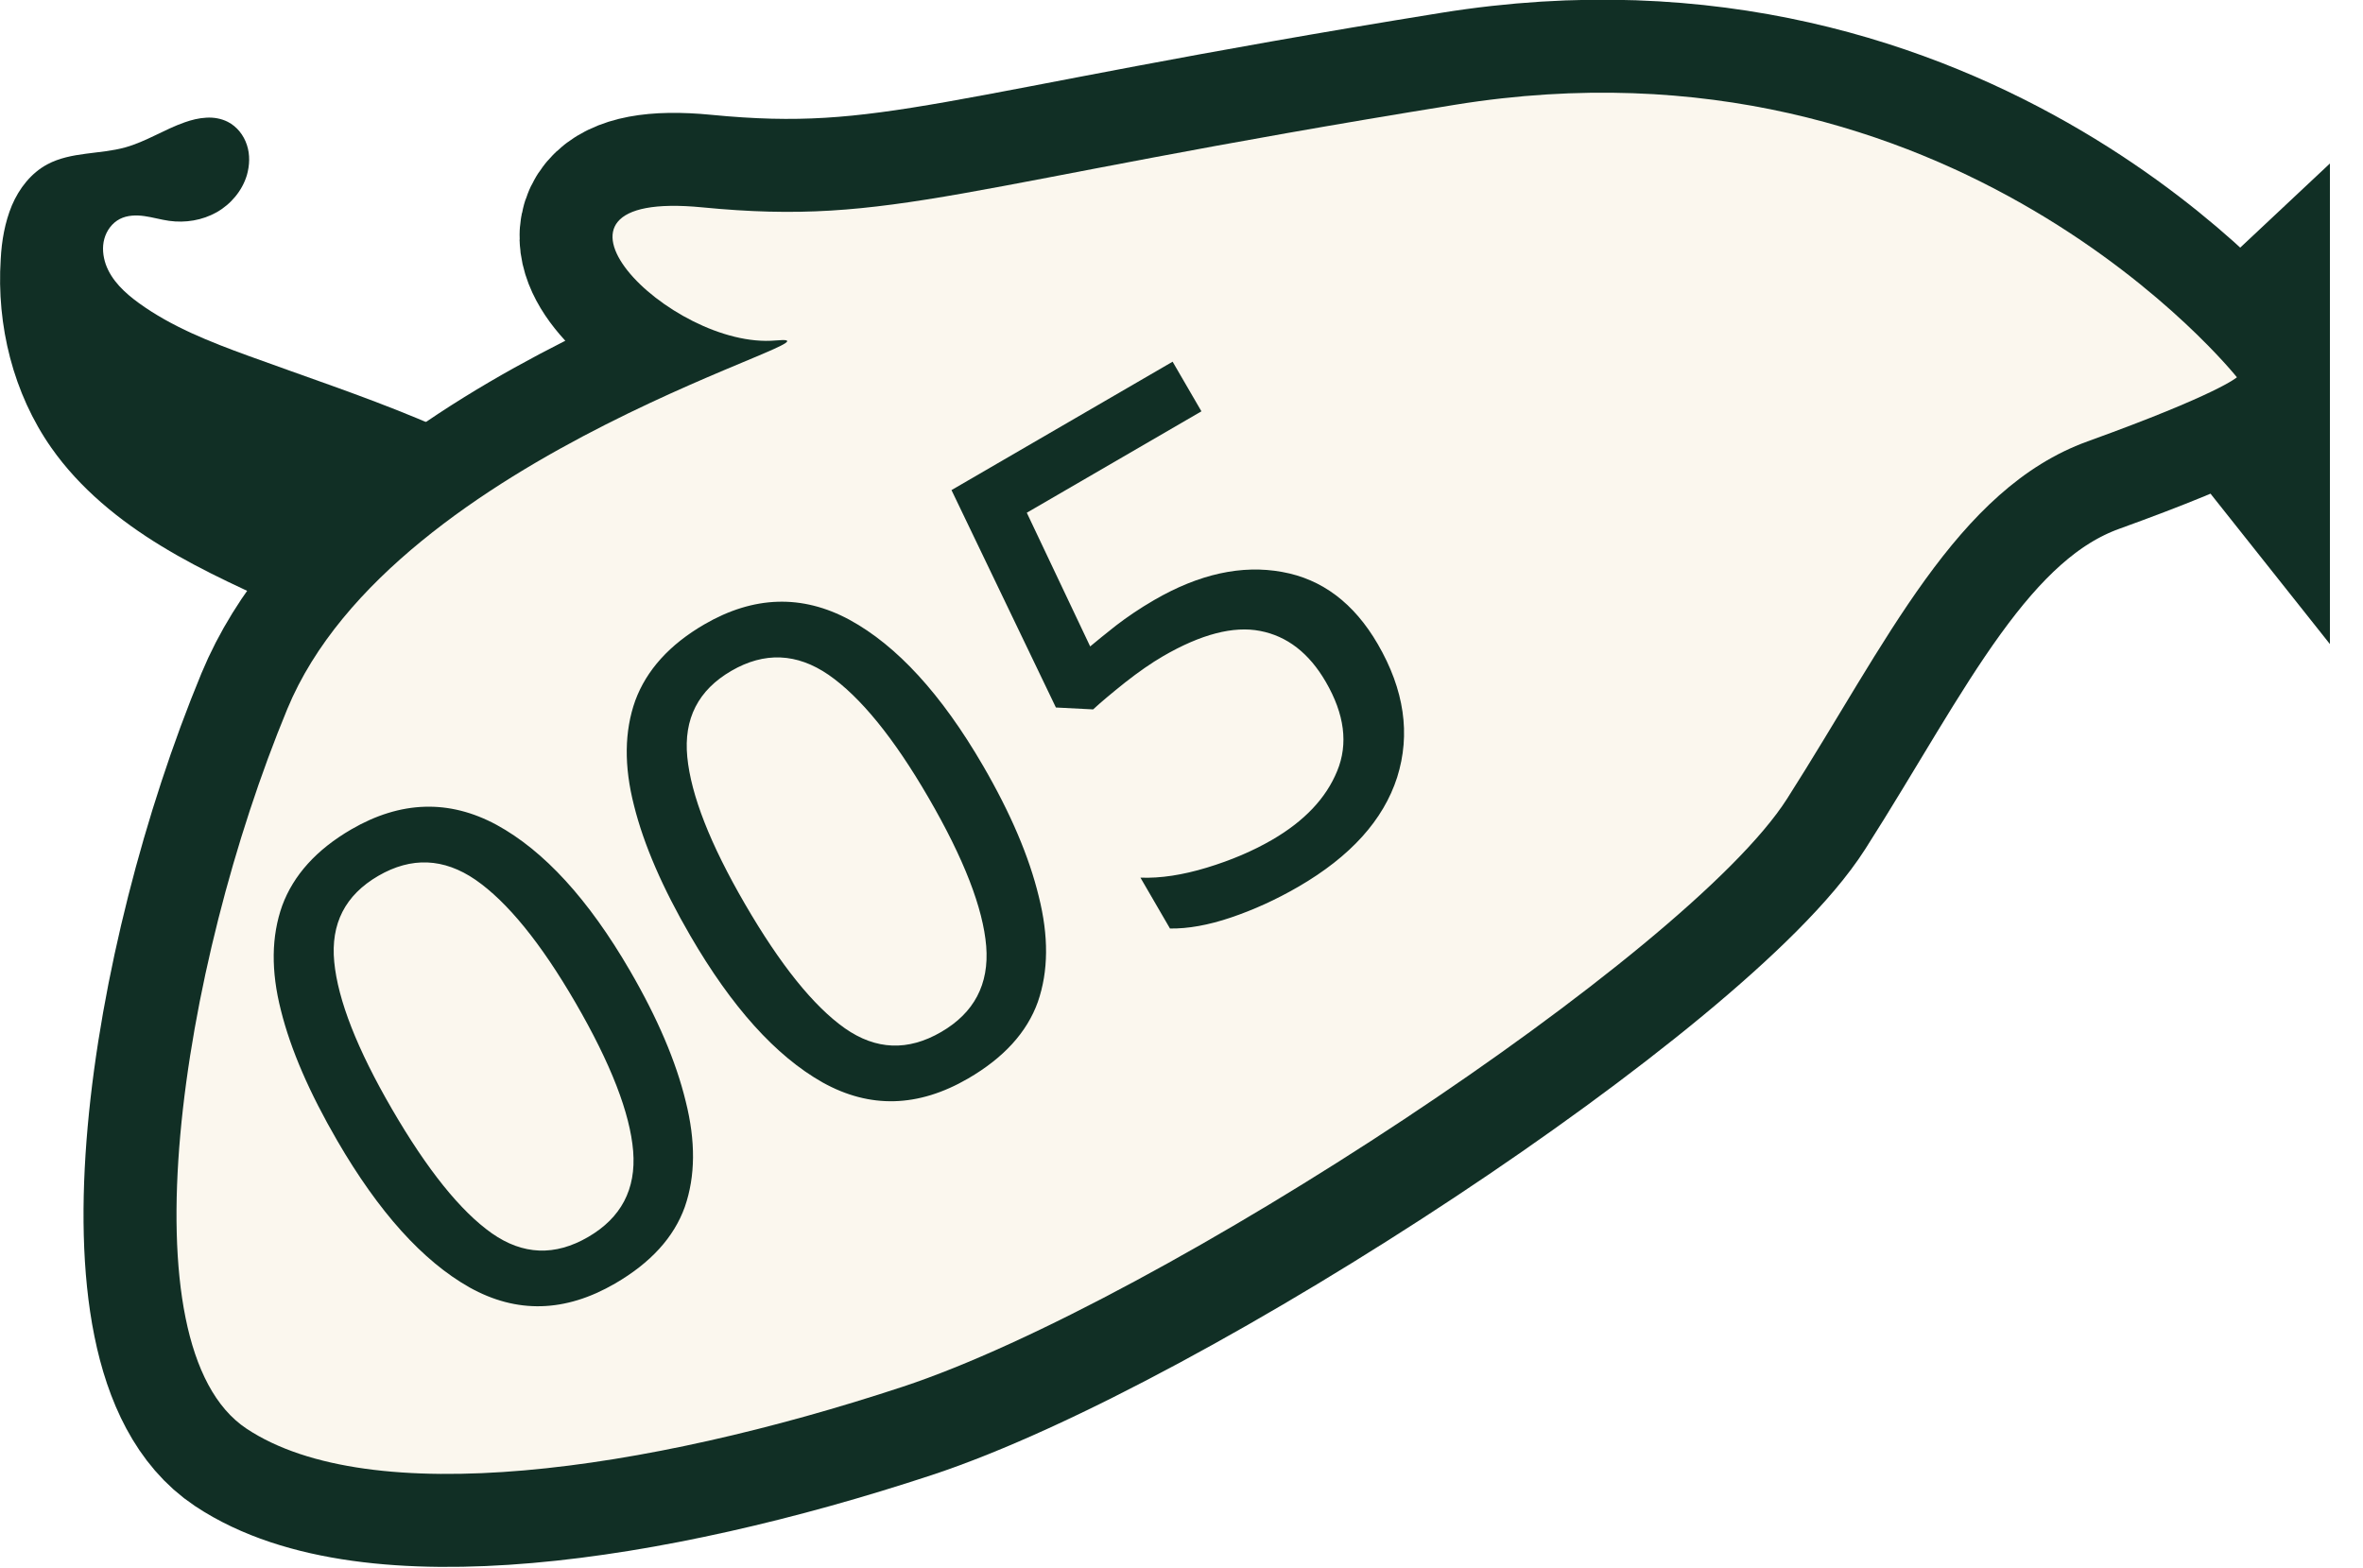
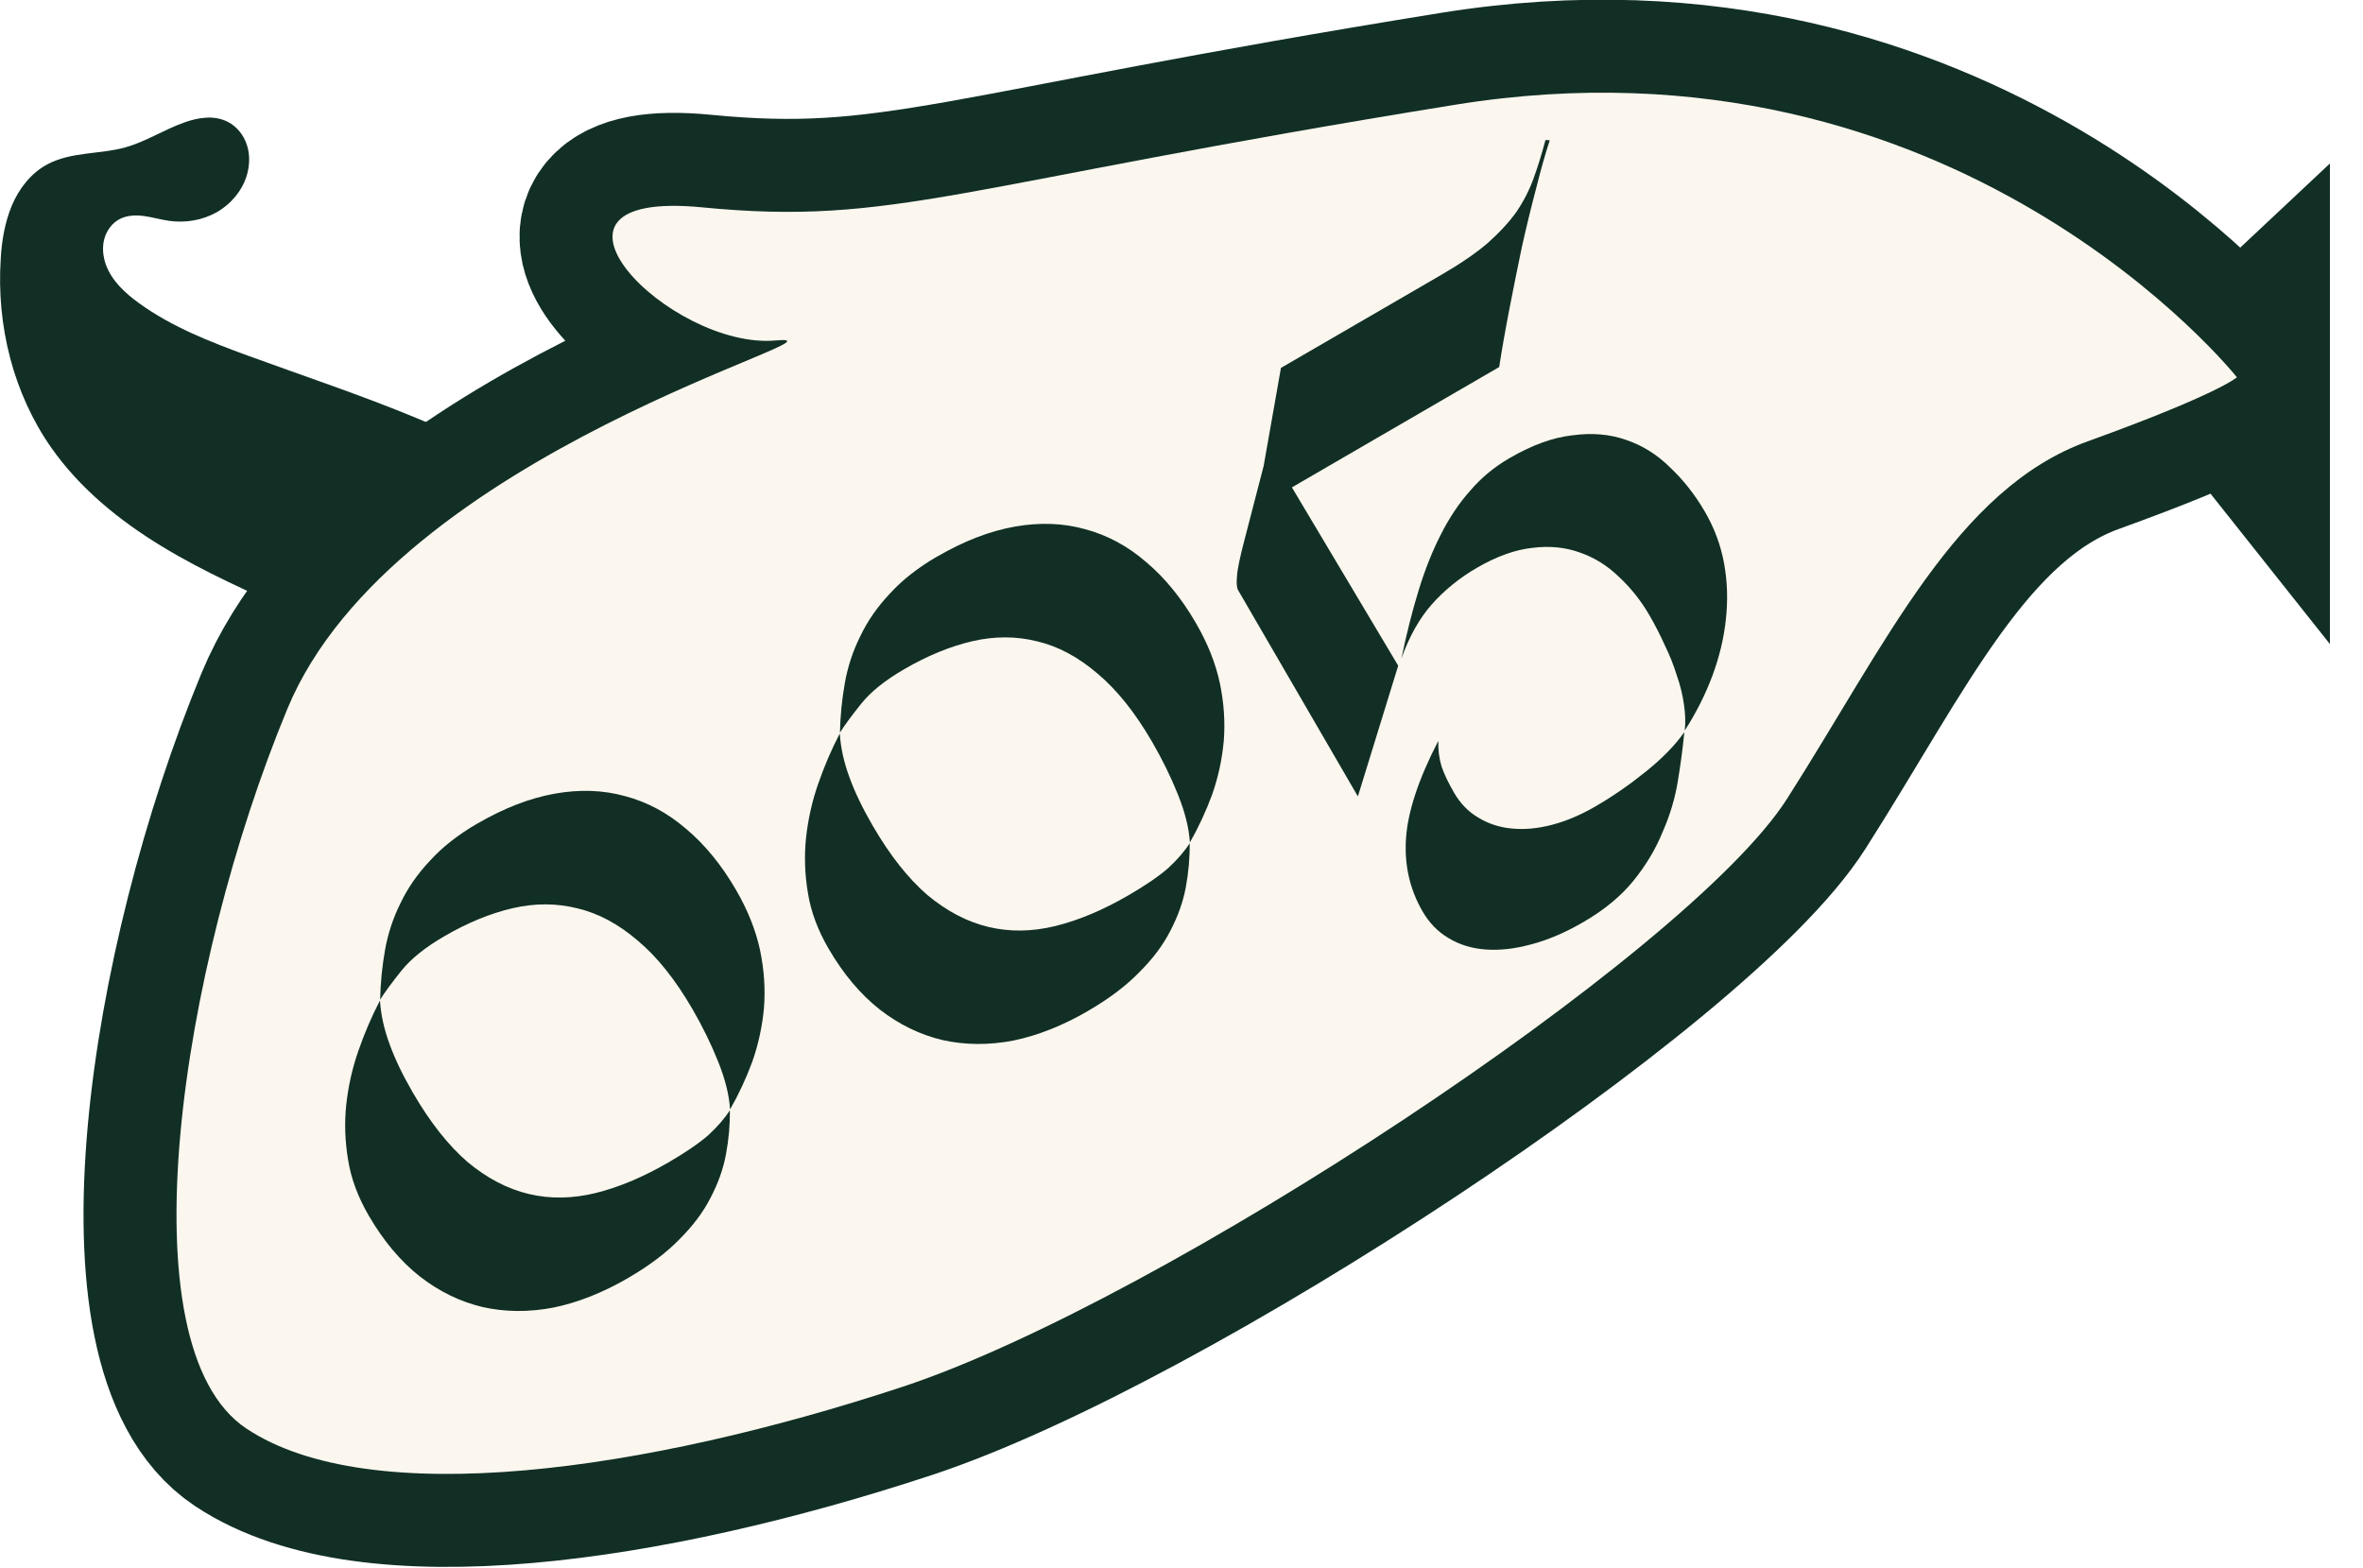
<svg xmlns="http://www.w3.org/2000/svg" width="13.448mm" height="8.922mm" viewBox="0 0 13.448 8.922" version="1.1" id="svg8">
  <defs id="defs2">
    </defs>
  <g id="layer1" transform="translate(-105.7299,-156.4286)">
    <g id="g11243" transform="matrix(0.2645833,0,0,0.2645833,2782.799,1442.793)">
      <path id="path1371-5-2-3-1-8-9-7-8" d="m -10105.817,-4845.842 c -1.943,-0.989 -3.91,-1.934 -5.897,-2.832 -0.973,-0.44 -1.955,-0.87 -2.867,-1.426 -0.912,-0.555 -1.76,-1.244 -2.373,-2.118 -0.82,-1.169 -1.181,-2.633 -1.089,-4.058 0.02,-0.395 0.09,-0.793 0.241,-1.157 0.155,-0.364 0.412,-0.695 0.761,-0.882 0.253,-0.136 0.542,-0.191 0.826,-0.228 0.285,-0.038 0.574,-0.06 0.851,-0.137 0.446,-0.124 0.841,-0.386 1.278,-0.539 0.15,-0.053 0.306,-0.092 0.465,-0.1 0.159,-0.01 0.321,0.018 0.463,0.09 0.196,0.1 0.342,0.286 0.41,0.496 0.07,0.209 0.06,0.439 -0,0.65 -0.101,0.337 -0.345,0.626 -0.651,0.799 -0.307,0.173 -0.673,0.233 -1.022,0.184 -0.179,-0.025 -0.353,-0.077 -0.531,-0.102 -0.179,-0.025 -0.368,-0.02 -0.529,0.062 -0.165,0.085 -0.284,0.247 -0.333,0.426 -0.05,0.179 -0.03,0.373 0.03,0.548 0.124,0.35 0.412,0.617 0.713,0.835 0.707,0.512 1.53,0.834 2.35,1.133 1.213,0.443 2.44,0.85 3.633,1.345 1.472,0.611 2.893,1.36 4.171,2.313 0.895,0.668 1.717,1.434 2.446,2.281 l -3.342,2.41 z" style="fill:#112f25;fill-opacity:1;stroke:none;stroke-width:1px;stroke-linecap:butt;stroke-linejoin:miter;stroke-opacity:1" />
      <path id="path74-1-8-8-8-0-7-9-7" d="m -10069.943,-4853.734 c 0,0 -6.033,-7.603 -16.81,-5.864 -10.777,1.739 -12.066,2.611 -16.199,2.208 -4.133,-0.403 -0.687,3.071 1.582,2.863 1.938,-0.177 -8.204,2.362 -10.508,7.926 -2.305,5.565 -3.542,13.711 -0.879,15.481 2.663,1.769 8.576,0.927 14.111,-0.899 5.536,-1.826 16.891,-9.303 19.025,-12.647 2.135,-3.344 3.638,-6.668 6.466,-7.69 2.829,-1.022 3.212,-1.379 3.212,-1.379 z" style="fill:#fbf7ee;fill-opacity:1;stroke:#112f25;stroke-width:4;stroke-linecap:butt;stroke-linejoin:miter;stroke-miterlimit:4;stroke-dasharray:none;stroke-opacity:1;paint-order:markers stroke fill" />
-       <text xml:space="preserve" style="font-style:normal;font-variant:normal;font-weight:normal;font-stretch:normal;font-size:15.352px;line-height:2.865px;font-family:Respira;-inkscape-font-specification:Respira;font-variant-ligatures:normal;font-variant-caps:normal;font-variant-numeric:normal;font-feature-settings:normal;text-align:start;letter-spacing:0px;word-spacing:0px;writing-mode:lr-tb;text-anchor:start;fill:#112f25;fill-opacity:1;stroke:none;stroke-width:0.21" x="-6314.983" y="-9255.079" id="text8537-8-1-9-8-2-7-6-8-0-0-0-6-4" transform="rotate(-30.14442)">
-         <tspan id="tspan8535-8-6-7-8-5-3-2-3-0-8-3-0-6" x="-6314.983" y="-9255.079" style="font-style:normal;font-variant:normal;font-weight:normal;font-stretch:normal;font-size:15.352px;font-family:Respira;-inkscape-font-specification:Respira;fill:#112f25;fill-opacity:1;stroke-width:0.21">005</tspan>
-       </text>
+       <g aria-label="005" transform="rotate(-30.14442)" id="text8537-8-1-9-8-2-7-6-8-0-0-0-6-4" style="font-style:normal;font-variant:normal;font-weight:normal;font-stretch:normal;font-size:15.352px;line-height:2.865px;font-family:Respira;-inkscape-font-specification:Respira;font-variant-ligatures:normal;font-variant-caps:normal;font-variant-numeric:normal;font-feature-settings:normal;text-align:start;letter-spacing:0px;word-spacing:0px;writing-mode:lr-tb;text-anchor:start;fill:#112f25;fill-opacity:1;stroke:none;stroke-width:0.21">
+         <path d="m -6308.202,-9264.969 q 0.998,0 1.766,0.281 0.768,0.281 1.279,0.806 0.524,0.524 0.78,1.267 0.269,0.742 0.269,1.676 0,0.755 -0.205,1.382 -0.205,0.614 -0.55,1.113 -0.345,0.486 -0.793,0.87 -0.448,0.371 -0.934,0.652 0.205,-0.409 0.294,-1.011 0.09,-0.614 0.09,-1.267 0,-1.1 -0.281,-1.868 -0.269,-0.768 -0.768,-1.241 -0.499,-0.486 -1.203,-0.704 -0.704,-0.217 -1.574,-0.217 -0.717,0 -1.177,0.179 -0.461,0.179 -0.704,0.307 0.281,-0.461 0.627,-0.87 0.345,-0.409 0.793,-0.704 0.448,-0.307 1.011,-0.473 0.563,-0.179 1.279,-0.179 z m -2.098,10.082 q -0.947,0 -1.714,-0.256 -0.768,-0.269 -1.318,-0.78 -0.537,-0.512 -0.832,-1.241 -0.294,-0.742 -0.294,-1.689 0,-0.691 0.217,-1.254 0.217,-0.576 0.563,-1.049 0.358,-0.486 0.806,-0.87 0.461,-0.397 0.947,-0.704 -0.205,0.409 -0.294,0.921 -0.09,0.499 -0.09,1.151 0,1.1 0.269,1.881 0.281,0.768 0.793,1.254 0.512,0.486 1.254,0.704 0.742,0.217 1.689,0.217 0.64,0 1.036,-0.077 0.397,-0.09 0.665,-0.23 -0.23,0.409 -0.55,0.78 -0.307,0.358 -0.755,0.64 -0.435,0.281 -1.024,0.435 -0.589,0.166 -1.369,0.166 z" style="font-style:normal;font-variant:normal;font-weight:normal;font-stretch:normal;font-size:15.352px;font-family:Respira;-inkscape-font-specification:Respira;fill:#112f25;fill-opacity:1;stroke-width:0.21" id="path836" />
+         <path d="m -6296.765,-9264.969 q 0.998,0 1.766,0.281 0.768,0.281 1.279,0.806 0.524,0.524 0.78,1.267 0.269,0.742 0.269,1.676 0,0.755 -0.205,1.382 -0.205,0.614 -0.55,1.113 -0.345,0.486 -0.793,0.87 -0.448,0.371 -0.934,0.652 0.205,-0.409 0.294,-1.011 0.09,-0.614 0.09,-1.267 0,-1.1 -0.281,-1.868 -0.269,-0.768 -0.768,-1.241 -0.499,-0.486 -1.203,-0.704 -0.704,-0.217 -1.574,-0.217 -0.717,0 -1.177,0.179 -0.461,0.179 -0.704,0.307 0.281,-0.461 0.627,-0.87 0.345,-0.409 0.793,-0.704 0.448,-0.307 1.011,-0.473 0.563,-0.179 1.279,-0.179 z m -2.098,10.082 q -0.947,0 -1.714,-0.256 -0.768,-0.269 -1.318,-0.78 -0.537,-0.512 -0.832,-1.241 -0.294,-0.742 -0.294,-1.689 0,-0.691 0.217,-1.254 0.217,-0.576 0.563,-1.049 0.358,-0.486 0.806,-0.87 0.461,-0.397 0.947,-0.704 -0.205,0.409 -0.294,0.921 -0.09,0.499 -0.09,1.151 0,1.1 0.269,1.881 0.281,0.768 0.793,1.254 0.512,0.486 1.254,0.704 0.742,0.217 1.689,0.217 0.64,0 1.036,-0.077 0.397,-0.09 0.665,-0.23 -0.23,0.409 -0.55,0.78 -0.307,0.358 -0.755,0.64 -0.435,0.281 -1.024,0.435 -0.589,0.166 -1.369,0.166 z" style="font-style:normal;font-variant:normal;font-weight:normal;font-stretch:normal;font-size:15.352px;font-family:Respira;-inkscape-font-specification:Respira;fill:#112f25;fill-opacity:1;stroke-width:0.21" id="path838" />
+         <path d="m -6284.342,-9264.764 q 0.716,0 1.203,-0.09 0.499,-0.102 0.87,-0.269 0.371,-0.179 0.678,-0.435 0.307,-0.256 0.64,-0.589 l 0.077,0.051 q -0.345,0.307 -0.78,0.755 -0.435,0.435 -0.896,0.934 -0.448,0.499 -0.895,1.011 -0.448,0.512 -0.819,0.972 h -5.156 l 0.051,4.465 -2.162,1.996 v -5.13 q 0,-0.09 0.128,-0.269 0.128,-0.192 0.537,-0.601 l 1.151,-1.164 1.382,-1.638 z m -0.397,11.105 q 0.153,-0.205 0.269,-0.499 0.115,-0.281 0.179,-0.614 0.077,-0.333 0.102,-0.691 0.038,-0.371 0.038,-0.717 0,-0.55 -0.153,-1.049 -0.141,-0.499 -0.461,-0.87 -0.32,-0.384 -0.832,-0.601 -0.512,-0.23 -1.254,-0.23 -0.64,0 -1.228,0.192 -0.576,0.192 -1.151,0.678 0.55,-0.614 1.062,-1.087 0.512,-0.473 1.011,-0.793 0.512,-0.333 1.024,-0.499 0.512,-0.179 1.075,-0.179 0.844,0 1.42,0.256 0.589,0.243 0.947,0.665 0.371,0.422 0.524,0.998 0.166,0.563 0.166,1.19 0,0.614 -0.205,1.177 -0.205,0.563 -0.576,1.062 -0.358,0.486 -0.857,0.896 -0.499,0.409 -1.1,0.716 z m -4.695,-2.469 q -0.153,0.243 -0.217,0.512 -0.051,0.256 -0.051,0.627 0,0.397 0.179,0.716 0.179,0.333 0.499,0.563 0.333,0.243 0.793,0.371 0.461,0.128 1.011,0.128 0.64,0 1.305,-0.102 0.678,-0.102 1.151,-0.32 -0.294,0.409 -0.652,0.844 -0.358,0.435 -0.832,0.78 -0.461,0.358 -1.062,0.589 -0.601,0.23 -1.382,0.23 -0.691,0 -1.228,-0.153 -0.524,-0.141 -0.895,-0.397 -0.371,-0.256 -0.563,-0.614 -0.192,-0.345 -0.192,-0.768 0,-0.832 0.486,-1.548 0.486,-0.717 1.65,-1.458 z" style="font-style:normal;font-variant:normal;font-weight:normal;font-stretch:normal;font-size:15.352px;font-family:Respira;-inkscape-font-specification:Respira;fill:#112f25;fill-opacity:1;stroke-width:0.21" id="path840" />
+       </g>
    </g>
  </g>
</svg>
